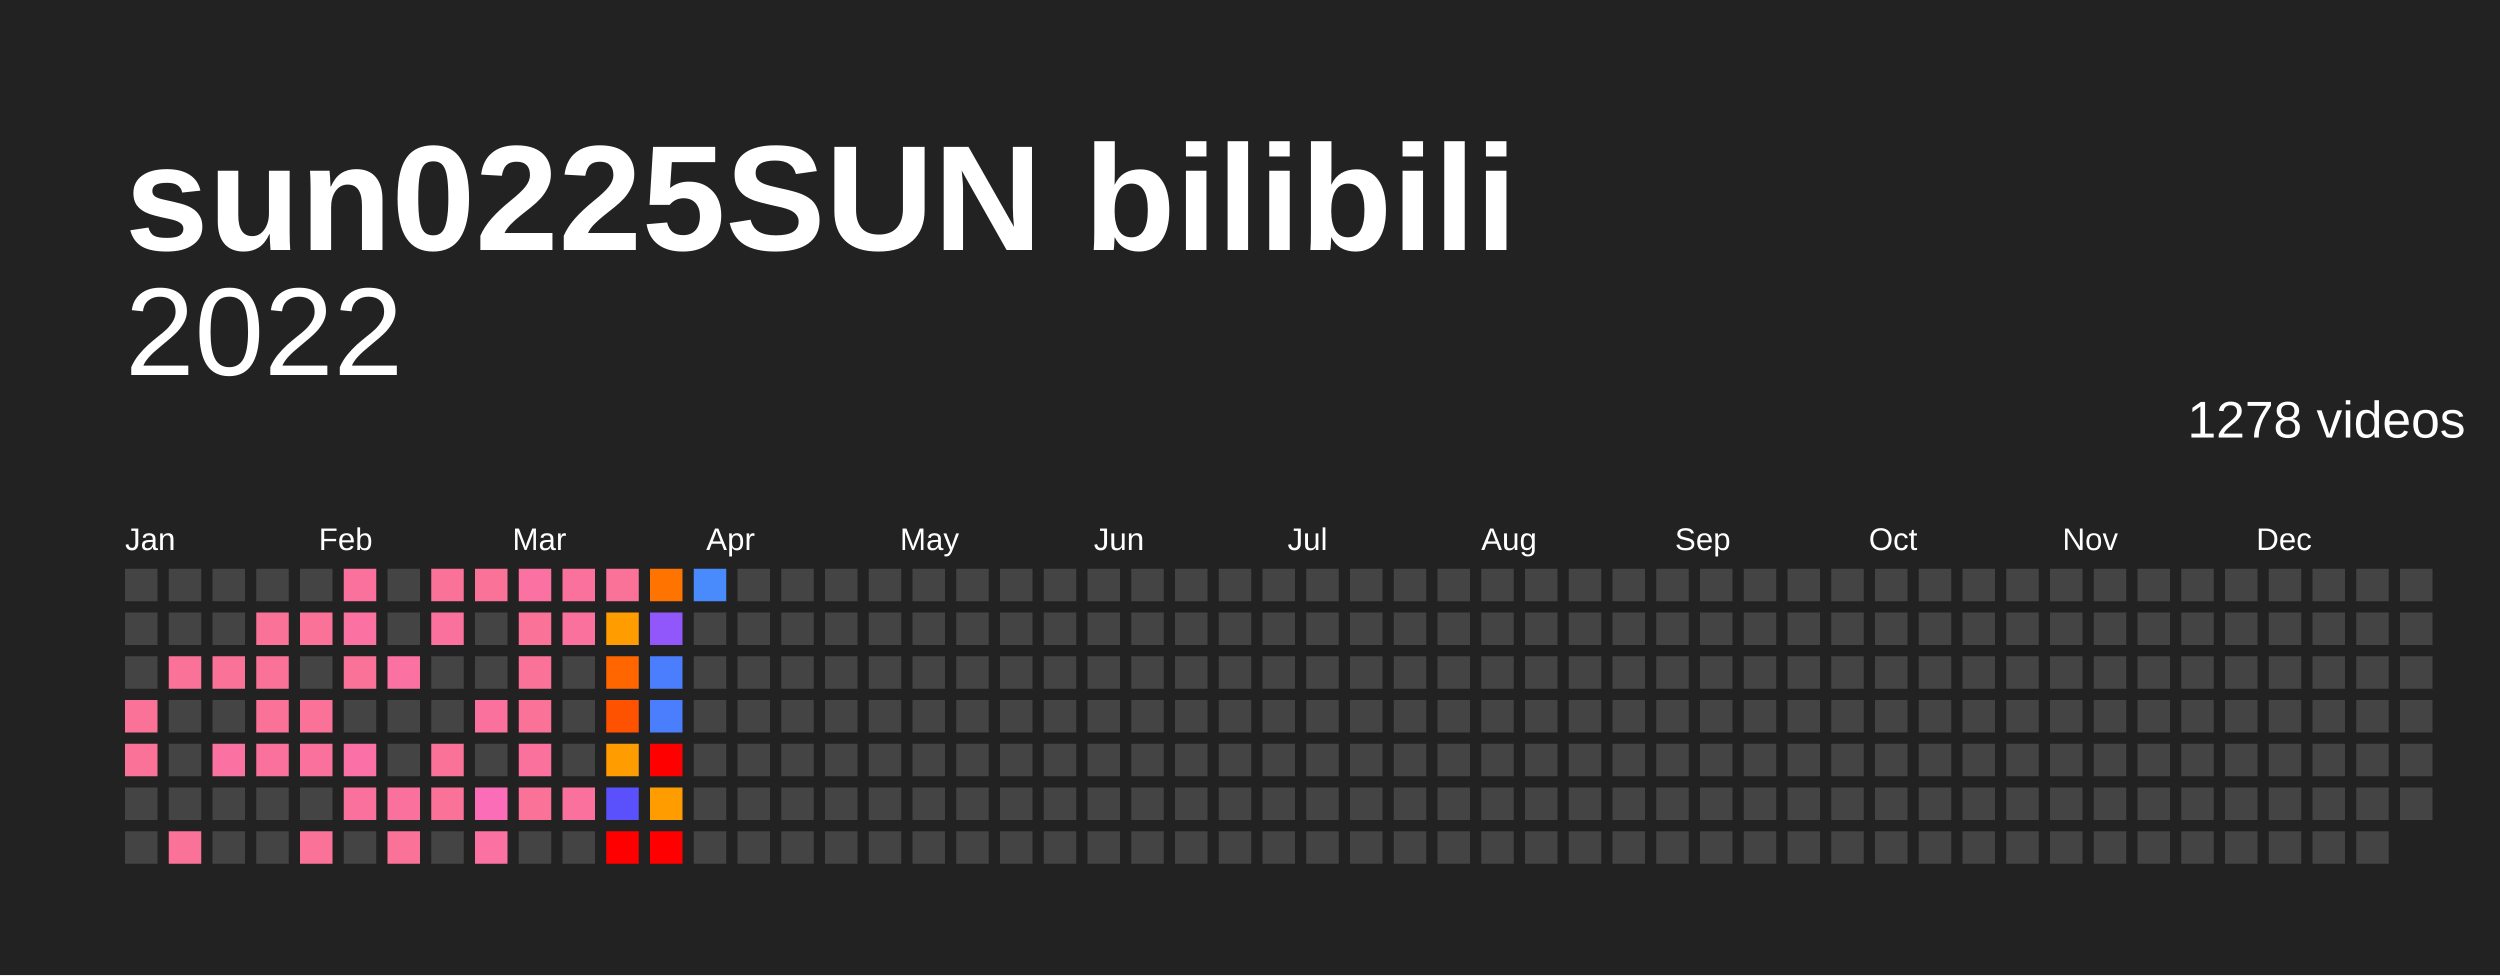
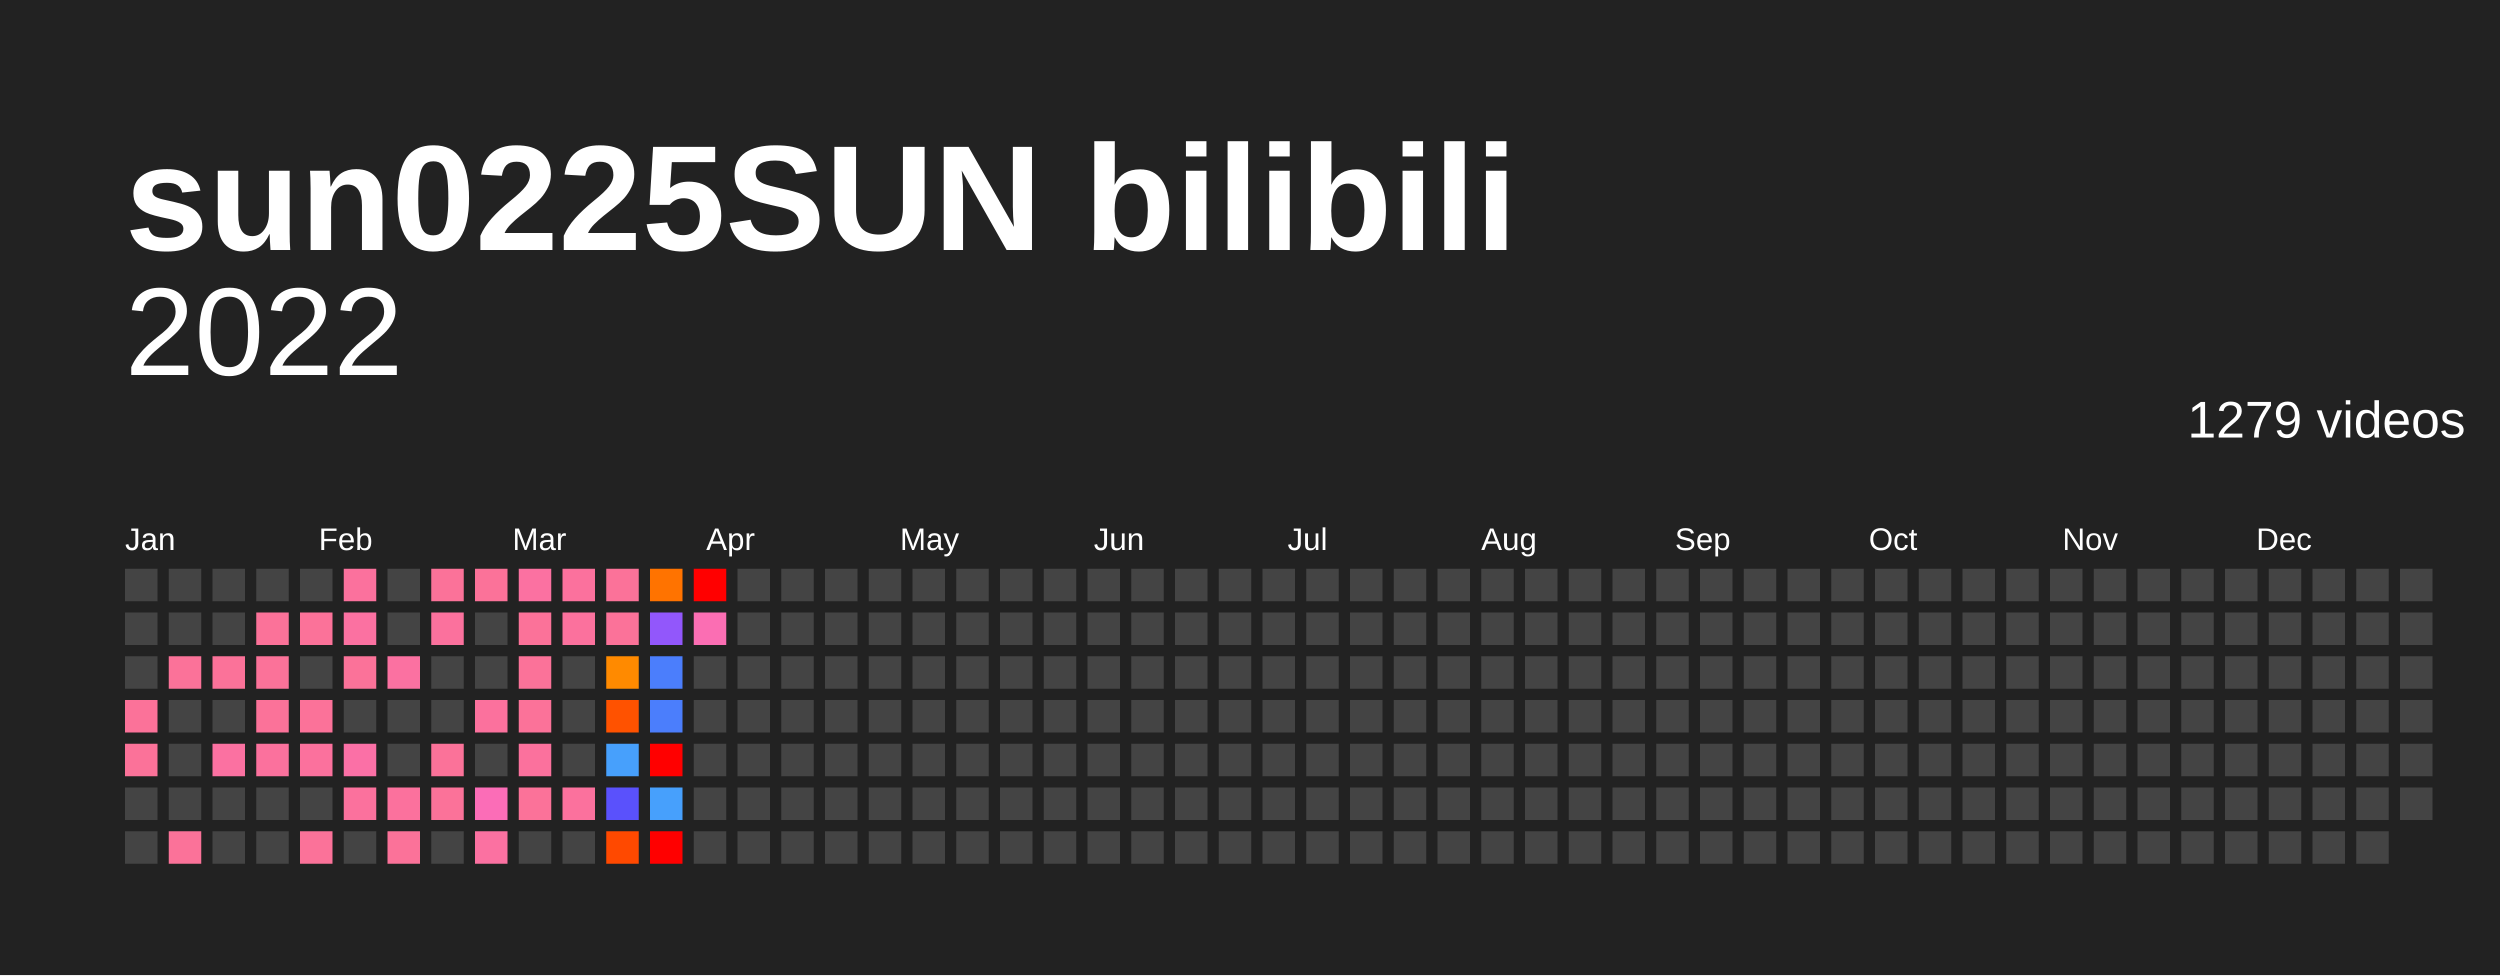
<svg xmlns="http://www.w3.org/2000/svg" baseProfile="full" height="78mm" version="1.1" viewBox="0,0,200,78" width="200mm">
  <defs />
  <rect fill="#222222" height="78" width="200" x="0" y="0" />
  <text fill="#FFFFFF" style="font-size:12px; font-family:Arial; font-weight:bold;" x="10" y="20">sun0225SUN bilibili</text>
  <text alignment-baseline="hanging" fill="#FFFFFF" style="font-size:10.0px; font-family:Arial;" x="10" y="30">2022</text>
-   <text alignment-baseline="hanging" fill="#FFFFFF" style="font-size:4.125px; font-family:Arial;" x="175" y="35">1278 videos</text>
+   <text alignment-baseline="hanging" fill="#FFFFFF" style="font-size:4.125px; font-family:Arial;" x="175" y="35">1279 videos</text>
  <text fill="#FFFFFF" style="font-size:2.5px; font-family:Arial" x="10.0" y="44">Jan</text>
  <text fill="#FFFFFF" style="font-size:2.5px; font-family:Arial" x="25.5" y="44">Feb</text>
  <text fill="#FFFFFF" style="font-size:2.5px; font-family:Arial" x="41.0" y="44">Mar</text>
  <text fill="#FFFFFF" style="font-size:2.5px; font-family:Arial" x="56.5" y="44">Apr</text>
  <text fill="#FFFFFF" style="font-size:2.5px; font-family:Arial" x="72.0" y="44">May</text>
  <text fill="#FFFFFF" style="font-size:2.5px; font-family:Arial" x="87.5" y="44">Jun</text>
  <text fill="#FFFFFF" style="font-size:2.5px; font-family:Arial" x="103.0" y="44">Jul</text>
  <text fill="#FFFFFF" style="font-size:2.5px; font-family:Arial" x="118.5" y="44">Aug</text>
  <text fill="#FFFFFF" style="font-size:2.5px; font-family:Arial" x="134.0" y="44">Sep</text>
  <text fill="#FFFFFF" style="font-size:2.5px; font-family:Arial" x="149.5" y="44">Oct</text>
  <text fill="#FFFFFF" style="font-size:2.5px; font-family:Arial" x="165.0" y="44">Nov</text>
  <text fill="#FFFFFF" style="font-size:2.5px; font-family:Arial" x="180.5" y="44">Dec</text>
  <rect fill="#444444" height="2.6" width="2.6" x="10.0" y="45.5" />
  <rect fill="#444444" height="2.6" width="2.6" x="10.0" y="49.0" />
  <rect fill="#444444" height="2.6" width="2.6" x="10.0" y="52.5" />
  <rect fill="#fb7299" height="2.6" width="2.6" x="10.0" y="56.0" />
  <rect fill="#fb7299" height="2.6" width="2.6" x="10.0" y="59.5" />
  <rect fill="#444444" height="2.6" width="2.6" x="10.0" y="63.0" />
  <rect fill="#444444" height="2.6" width="2.6" x="10.0" y="66.5" />
  <rect fill="#444444" height="2.6" width="2.6" x="13.5" y="45.5" />
  <rect fill="#444444" height="2.6" width="2.6" x="13.5" y="49.0" />
  <rect fill="#fb7299" height="2.6" width="2.6" x="13.5" y="52.5" />
  <rect fill="#444444" height="2.6" width="2.6" x="13.5" y="56.0" />
  <rect fill="#444444" height="2.6" width="2.6" x="13.5" y="59.5" />
  <rect fill="#444444" height="2.6" width="2.6" x="13.5" y="63.0" />
  <rect fill="#fb7299" height="2.6" width="2.6" x="13.5" y="66.5" />
  <rect fill="#444444" height="2.6" width="2.6" x="17.0" y="45.5" />
  <rect fill="#444444" height="2.6" width="2.6" x="17.0" y="49.0" />
  <rect fill="#fb7299" height="2.6" width="2.6" x="17.0" y="52.5" />
  <rect fill="#444444" height="2.6" width="2.6" x="17.0" y="56.0" />
  <rect fill="#fb71a1" height="2.6" width="2.6" x="17.0" y="59.5" />
  <rect fill="#444444" height="2.6" width="2.6" x="17.0" y="63.0" />
  <rect fill="#444444" height="2.6" width="2.6" x="17.0" y="66.5" />
  <rect fill="#444444" height="2.6" width="2.6" x="20.5" y="45.5" />
  <rect fill="#fb7299" height="2.6" width="2.6" x="20.5" y="49.0" />
  <rect fill="#fb7299" height="2.6" width="2.6" x="20.5" y="52.5" />
  <rect fill="#fb7299" height="2.6" width="2.6" x="20.5" y="56.0" />
  <rect fill="#fb719d" height="2.6" width="2.6" x="20.5" y="59.5" />
  <rect fill="#444444" height="2.6" width="2.6" x="20.5" y="63.0" />
  <rect fill="#444444" height="2.6" width="2.6" x="20.5" y="66.5" />
  <rect fill="#444444" height="2.6" width="2.6" x="24.0" y="45.5" />
  <rect fill="#fb7299" height="2.6" width="2.6" x="24.0" y="49.0" />
  <rect fill="#444444" height="2.6" width="2.6" x="24.0" y="52.5" />
  <rect fill="#fb7299" height="2.6" width="2.6" x="24.0" y="56.0" />
  <rect fill="#fb719d" height="2.6" width="2.6" x="24.0" y="59.5" />
  <rect fill="#444444" height="2.6" width="2.6" x="24.0" y="63.0" />
  <rect fill="#fb7299" height="2.6" width="2.6" x="24.0" y="66.5" />
  <rect fill="#fb719d" height="2.6" width="2.6" x="27.5" y="45.5" />
  <rect fill="#fb71a1" height="2.6" width="2.6" x="27.5" y="49.0" />
  <rect fill="#fb7299" height="2.6" width="2.6" x="27.5" y="52.5" />
  <rect fill="#444444" height="2.6" width="2.6" x="27.5" y="56.0" />
  <rect fill="#fb70a6" height="2.6" width="2.6" x="27.5" y="59.5" />
  <rect fill="#fb719d" height="2.6" width="2.6" x="27.5" y="63.0" />
  <rect fill="#444444" height="2.6" width="2.6" x="27.5" y="66.5" />
  <rect fill="#444444" height="2.6" width="2.6" x="31.0" y="45.5" />
  <rect fill="#444444" height="2.6" width="2.6" x="31.0" y="49.0" />
  <rect fill="#fb71a1" height="2.6" width="2.6" x="31.0" y="52.5" />
  <rect fill="#444444" height="2.6" width="2.6" x="31.0" y="56.0" />
  <rect fill="#444444" height="2.6" width="2.6" x="31.0" y="59.5" />
  <rect fill="#fb719d" height="2.6" width="2.6" x="31.0" y="63.0" />
  <rect fill="#fb7299" height="2.6" width="2.6" x="31.0" y="66.5" />
  <rect fill="#fb7299" height="2.6" width="2.6" x="34.5" y="45.5" />
  <rect fill="#fb719d" height="2.6" width="2.6" x="34.5" y="49.0" />
  <rect fill="#444444" height="2.6" width="2.6" x="34.5" y="52.5" />
  <rect fill="#444444" height="2.6" width="2.6" x="34.5" y="56.0" />
  <rect fill="#fb7299" height="2.6" width="2.6" x="34.5" y="59.5" />
  <rect fill="#fb7299" height="2.6" width="2.6" x="34.5" y="63.0" />
  <rect fill="#444444" height="2.6" width="2.6" x="34.5" y="66.5" />
  <rect fill="#fb7299" height="2.6" width="2.6" x="38.0" y="45.5" />
  <rect fill="#444444" height="2.6" width="2.6" x="38.0" y="49.0" />
  <rect fill="#444444" height="2.6" width="2.6" x="38.0" y="52.5" />
  <rect fill="#fb719d" height="2.6" width="2.6" x="38.0" y="56.0" />
  <rect fill="#444444" height="2.6" width="2.6" x="38.0" y="59.5" />
  <rect fill="#fb6db7" height="2.6" width="2.6" x="38.0" y="63.0" />
  <rect fill="#fb71a1" height="2.6" width="2.6" x="38.0" y="66.5" />
  <rect fill="#fb71a1" height="2.6" width="2.6" x="41.5" y="45.5" />
  <rect fill="#fb7299" height="2.6" width="2.6" x="41.5" y="49.0" />
  <rect fill="#fb7299" height="2.6" width="2.6" x="41.5" y="52.5" />
  <rect fill="#fb7299" height="2.6" width="2.6" x="41.5" y="56.0" />
  <rect fill="#fb719d" height="2.6" width="2.6" x="41.5" y="59.5" />
  <rect fill="#fb7299" height="2.6" width="2.6" x="41.5" y="63.0" />
  <rect fill="#444444" height="2.6" width="2.6" x="41.5" y="66.5" />
  <rect fill="#fb719d" height="2.6" width="2.6" x="45.0" y="45.5" />
  <rect fill="#fb719d" height="2.6" width="2.6" x="45.0" y="49.0" />
  <rect fill="#444444" height="2.6" width="2.6" x="45.0" y="52.5" />
  <rect fill="#444444" height="2.6" width="2.6" x="45.0" y="56.0" />
  <rect fill="#444444" height="2.6" width="2.6" x="45.0" y="59.5" />
  <rect fill="#fb719d" height="2.6" width="2.6" x="45.0" y="63.0" />
  <rect fill="#444444" height="2.6" width="2.6" x="45.0" y="66.5" />
  <rect fill="#fb7299" height="2.6" width="2.6" x="48.5" y="45.5" />
-   <rect fill="#ff9c00" height="2.6" width="2.6" x="48.5" y="49.0" />
-   <rect fill="#ff6600" height="2.6" width="2.6" x="48.5" y="52.5" />
+   <rect fill="#fb7299" height="2.6" width="2.6" x="48.5" y="49.0" />
+   <rect fill="#ff8a00" height="2.6" width="2.6" x="48.5" y="52.5" />
  <rect fill="#ff5200" height="2.6" width="2.6" x="48.5" y="56.0" />
-   <rect fill="#ff9c00" height="2.6" width="2.6" x="48.5" y="59.5" />
+   <rect fill="#47a0fc" height="2.6" width="2.6" x="48.5" y="59.5" />
  <rect fill="#5a51fc" height="2.6" width="2.6" x="48.5" y="63.0" />
-   <rect fill="red" height="2.6" width="2.6" x="48.5" y="66.5" />
+   <rect fill="#ff4900" height="2.6" width="2.6" x="48.5" y="66.5" />
  <rect fill="#ff7300" height="2.6" width="2.6" x="52.0" y="45.5" />
  <rect fill="#9257fb" height="2.6" width="2.6" x="52.0" y="49.0" />
  <rect fill="#4b7efc" height="2.6" width="2.6" x="52.0" y="52.5" />
  <rect fill="#4b7efc" height="2.6" width="2.6" x="52.0" y="56.0" />
  <rect fill="red" height="2.6" width="2.6" x="52.0" y="59.5" />
-   <rect fill="#ff9c00" height="2.6" width="2.6" x="52.0" y="63.0" />
+   <rect fill="#47a0fc" height="2.6" width="2.6" x="52.0" y="63.0" />
  <rect fill="red" height="2.6" width="2.6" x="52.0" y="66.5" />
-   <rect fill="#498afc" height="2.6" width="2.6" x="55.5" y="45.5" />
-   <rect fill="#444444" height="2.6" width="2.6" x="55.5" y="49.0" />
+   <rect fill="red" height="2.6" width="2.6" x="55.5" y="45.5" />
+   <rect fill="#fb6eb3" height="2.6" width="2.6" x="55.5" y="49.0" />
  <rect fill="#444444" height="2.6" width="2.6" x="55.5" y="52.5" />
  <rect fill="#444444" height="2.6" width="2.6" x="55.5" y="56.0" />
  <rect fill="#444444" height="2.6" width="2.6" x="55.5" y="59.5" />
  <rect fill="#444444" height="2.6" width="2.6" x="55.5" y="63.0" />
  <rect fill="#444444" height="2.6" width="2.6" x="55.5" y="66.5" />
  <rect fill="#444444" height="2.6" width="2.6" x="59.0" y="45.5" />
  <rect fill="#444444" height="2.6" width="2.6" x="59.0" y="49.0" />
  <rect fill="#444444" height="2.6" width="2.6" x="59.0" y="52.5" />
  <rect fill="#444444" height="2.6" width="2.6" x="59.0" y="56.0" />
  <rect fill="#444444" height="2.6" width="2.6" x="59.0" y="59.5" />
  <rect fill="#444444" height="2.6" width="2.6" x="59.0" y="63.0" />
  <rect fill="#444444" height="2.6" width="2.6" x="59.0" y="66.5" />
  <rect fill="#444444" height="2.6" width="2.6" x="62.5" y="45.5" />
  <rect fill="#444444" height="2.6" width="2.6" x="62.5" y="49.0" />
  <rect fill="#444444" height="2.6" width="2.6" x="62.5" y="52.5" />
  <rect fill="#444444" height="2.6" width="2.6" x="62.5" y="56.0" />
  <rect fill="#444444" height="2.6" width="2.6" x="62.5" y="59.5" />
  <rect fill="#444444" height="2.6" width="2.6" x="62.5" y="63.0" />
  <rect fill="#444444" height="2.6" width="2.6" x="62.5" y="66.5" />
  <rect fill="#444444" height="2.6" width="2.6" x="66.0" y="45.5" />
  <rect fill="#444444" height="2.6" width="2.6" x="66.0" y="49.0" />
  <rect fill="#444444" height="2.6" width="2.6" x="66.0" y="52.5" />
  <rect fill="#444444" height="2.6" width="2.6" x="66.0" y="56.0" />
  <rect fill="#444444" height="2.6" width="2.6" x="66.0" y="59.5" />
  <rect fill="#444444" height="2.6" width="2.6" x="66.0" y="63.0" />
  <rect fill="#444444" height="2.6" width="2.6" x="66.0" y="66.5" />
  <rect fill="#444444" height="2.6" width="2.6" x="69.5" y="45.5" />
  <rect fill="#444444" height="2.6" width="2.6" x="69.5" y="49.0" />
  <rect fill="#444444" height="2.6" width="2.6" x="69.5" y="52.5" />
  <rect fill="#444444" height="2.6" width="2.6" x="69.5" y="56.0" />
  <rect fill="#444444" height="2.6" width="2.6" x="69.5" y="59.5" />
  <rect fill="#444444" height="2.6" width="2.6" x="69.5" y="63.0" />
  <rect fill="#444444" height="2.6" width="2.6" x="69.5" y="66.5" />
  <rect fill="#444444" height="2.6" width="2.6" x="73.0" y="45.5" />
  <rect fill="#444444" height="2.6" width="2.6" x="73.0" y="49.0" />
  <rect fill="#444444" height="2.6" width="2.6" x="73.0" y="52.5" />
  <rect fill="#444444" height="2.6" width="2.6" x="73.0" y="56.0" />
  <rect fill="#444444" height="2.6" width="2.6" x="73.0" y="59.5" />
  <rect fill="#444444" height="2.6" width="2.6" x="73.0" y="63.0" />
  <rect fill="#444444" height="2.6" width="2.6" x="73.0" y="66.5" />
  <rect fill="#444444" height="2.6" width="2.6" x="76.5" y="45.5" />
  <rect fill="#444444" height="2.6" width="2.6" x="76.5" y="49.0" />
  <rect fill="#444444" height="2.6" width="2.6" x="76.5" y="52.5" />
  <rect fill="#444444" height="2.6" width="2.6" x="76.5" y="56.0" />
  <rect fill="#444444" height="2.6" width="2.6" x="76.5" y="59.5" />
  <rect fill="#444444" height="2.6" width="2.6" x="76.5" y="63.0" />
  <rect fill="#444444" height="2.6" width="2.6" x="76.5" y="66.5" />
  <rect fill="#444444" height="2.6" width="2.6" x="80.0" y="45.5" />
  <rect fill="#444444" height="2.6" width="2.6" x="80.0" y="49.0" />
  <rect fill="#444444" height="2.6" width="2.6" x="80.0" y="52.5" />
  <rect fill="#444444" height="2.6" width="2.6" x="80.0" y="56.0" />
  <rect fill="#444444" height="2.6" width="2.6" x="80.0" y="59.5" />
  <rect fill="#444444" height="2.6" width="2.6" x="80.0" y="63.0" />
  <rect fill="#444444" height="2.6" width="2.6" x="80.0" y="66.5" />
  <rect fill="#444444" height="2.6" width="2.6" x="83.5" y="45.5" />
  <rect fill="#444444" height="2.6" width="2.6" x="83.5" y="49.0" />
  <rect fill="#444444" height="2.6" width="2.6" x="83.5" y="52.5" />
  <rect fill="#444444" height="2.6" width="2.6" x="83.5" y="56.0" />
  <rect fill="#444444" height="2.6" width="2.6" x="83.5" y="59.5" />
  <rect fill="#444444" height="2.6" width="2.6" x="83.5" y="63.0" />
  <rect fill="#444444" height="2.6" width="2.6" x="83.5" y="66.5" />
  <rect fill="#444444" height="2.6" width="2.6" x="87.0" y="45.5" />
  <rect fill="#444444" height="2.6" width="2.6" x="87.0" y="49.0" />
  <rect fill="#444444" height="2.6" width="2.6" x="87.0" y="52.5" />
  <rect fill="#444444" height="2.6" width="2.6" x="87.0" y="56.0" />
  <rect fill="#444444" height="2.6" width="2.6" x="87.0" y="59.5" />
  <rect fill="#444444" height="2.6" width="2.6" x="87.0" y="63.0" />
  <rect fill="#444444" height="2.6" width="2.6" x="87.0" y="66.5" />
  <rect fill="#444444" height="2.6" width="2.6" x="90.5" y="45.5" />
  <rect fill="#444444" height="2.6" width="2.6" x="90.5" y="49.0" />
  <rect fill="#444444" height="2.6" width="2.6" x="90.5" y="52.5" />
  <rect fill="#444444" height="2.6" width="2.6" x="90.5" y="56.0" />
  <rect fill="#444444" height="2.6" width="2.6" x="90.5" y="59.5" />
  <rect fill="#444444" height="2.6" width="2.6" x="90.5" y="63.0" />
  <rect fill="#444444" height="2.6" width="2.6" x="90.5" y="66.5" />
  <rect fill="#444444" height="2.6" width="2.6" x="94.0" y="45.5" />
  <rect fill="#444444" height="2.6" width="2.6" x="94.0" y="49.0" />
  <rect fill="#444444" height="2.6" width="2.6" x="94.0" y="52.5" />
  <rect fill="#444444" height="2.6" width="2.6" x="94.0" y="56.0" />
  <rect fill="#444444" height="2.6" width="2.6" x="94.0" y="59.5" />
  <rect fill="#444444" height="2.6" width="2.6" x="94.0" y="63.0" />
  <rect fill="#444444" height="2.6" width="2.6" x="94.0" y="66.5" />
  <rect fill="#444444" height="2.6" width="2.6" x="97.5" y="45.5" />
  <rect fill="#444444" height="2.6" width="2.6" x="97.5" y="49.0" />
  <rect fill="#444444" height="2.6" width="2.6" x="97.5" y="52.5" />
  <rect fill="#444444" height="2.6" width="2.6" x="97.5" y="56.0" />
  <rect fill="#444444" height="2.6" width="2.6" x="97.5" y="59.5" />
  <rect fill="#444444" height="2.6" width="2.6" x="97.5" y="63.0" />
  <rect fill="#444444" height="2.6" width="2.6" x="97.5" y="66.5" />
  <rect fill="#444444" height="2.6" width="2.6" x="101.0" y="45.5" />
  <rect fill="#444444" height="2.6" width="2.6" x="101.0" y="49.0" />
  <rect fill="#444444" height="2.6" width="2.6" x="101.0" y="52.5" />
  <rect fill="#444444" height="2.6" width="2.6" x="101.0" y="56.0" />
  <rect fill="#444444" height="2.6" width="2.6" x="101.0" y="59.5" />
  <rect fill="#444444" height="2.6" width="2.6" x="101.0" y="63.0" />
  <rect fill="#444444" height="2.6" width="2.6" x="101.0" y="66.5" />
  <rect fill="#444444" height="2.6" width="2.6" x="104.5" y="45.5" />
  <rect fill="#444444" height="2.6" width="2.6" x="104.5" y="49.0" />
  <rect fill="#444444" height="2.6" width="2.6" x="104.5" y="52.5" />
  <rect fill="#444444" height="2.6" width="2.6" x="104.5" y="56.0" />
  <rect fill="#444444" height="2.6" width="2.6" x="104.5" y="59.5" />
  <rect fill="#444444" height="2.6" width="2.6" x="104.5" y="63.0" />
  <rect fill="#444444" height="2.6" width="2.6" x="104.5" y="66.5" />
  <rect fill="#444444" height="2.6" width="2.6" x="108.0" y="45.5" />
  <rect fill="#444444" height="2.6" width="2.6" x="108.0" y="49.0" />
  <rect fill="#444444" height="2.6" width="2.6" x="108.0" y="52.5" />
  <rect fill="#444444" height="2.6" width="2.6" x="108.0" y="56.0" />
  <rect fill="#444444" height="2.6" width="2.6" x="108.0" y="59.5" />
  <rect fill="#444444" height="2.6" width="2.6" x="108.0" y="63.0" />
  <rect fill="#444444" height="2.6" width="2.6" x="108.0" y="66.5" />
  <rect fill="#444444" height="2.6" width="2.6" x="111.5" y="45.5" />
  <rect fill="#444444" height="2.6" width="2.6" x="111.5" y="49.0" />
  <rect fill="#444444" height="2.6" width="2.6" x="111.5" y="52.5" />
  <rect fill="#444444" height="2.6" width="2.6" x="111.5" y="56.0" />
  <rect fill="#444444" height="2.6" width="2.6" x="111.5" y="59.5" />
  <rect fill="#444444" height="2.6" width="2.6" x="111.5" y="63.0" />
  <rect fill="#444444" height="2.6" width="2.6" x="111.5" y="66.5" />
  <rect fill="#444444" height="2.6" width="2.6" x="115.0" y="45.5" />
  <rect fill="#444444" height="2.6" width="2.6" x="115.0" y="49.0" />
  <rect fill="#444444" height="2.6" width="2.6" x="115.0" y="52.5" />
  <rect fill="#444444" height="2.6" width="2.6" x="115.0" y="56.0" />
  <rect fill="#444444" height="2.6" width="2.6" x="115.0" y="59.5" />
  <rect fill="#444444" height="2.6" width="2.6" x="115.0" y="63.0" />
  <rect fill="#444444" height="2.6" width="2.6" x="115.0" y="66.5" />
  <rect fill="#444444" height="2.6" width="2.6" x="118.5" y="45.5" />
  <rect fill="#444444" height="2.6" width="2.6" x="118.5" y="49.0" />
  <rect fill="#444444" height="2.6" width="2.6" x="118.5" y="52.5" />
  <rect fill="#444444" height="2.6" width="2.6" x="118.5" y="56.0" />
  <rect fill="#444444" height="2.6" width="2.6" x="118.5" y="59.5" />
  <rect fill="#444444" height="2.6" width="2.6" x="118.5" y="63.0" />
  <rect fill="#444444" height="2.6" width="2.6" x="118.5" y="66.5" />
  <rect fill="#444444" height="2.6" width="2.6" x="122.0" y="45.5" />
  <rect fill="#444444" height="2.6" width="2.6" x="122.0" y="49.0" />
  <rect fill="#444444" height="2.6" width="2.6" x="122.0" y="52.5" />
  <rect fill="#444444" height="2.6" width="2.6" x="122.0" y="56.0" />
  <rect fill="#444444" height="2.6" width="2.6" x="122.0" y="59.5" />
  <rect fill="#444444" height="2.6" width="2.6" x="122.0" y="63.0" />
  <rect fill="#444444" height="2.6" width="2.6" x="122.0" y="66.5" />
  <rect fill="#444444" height="2.6" width="2.6" x="125.5" y="45.5" />
  <rect fill="#444444" height="2.6" width="2.6" x="125.5" y="49.0" />
  <rect fill="#444444" height="2.6" width="2.6" x="125.5" y="52.5" />
  <rect fill="#444444" height="2.6" width="2.6" x="125.5" y="56.0" />
  <rect fill="#444444" height="2.6" width="2.6" x="125.5" y="59.5" />
  <rect fill="#444444" height="2.6" width="2.6" x="125.5" y="63.0" />
  <rect fill="#444444" height="2.6" width="2.6" x="125.5" y="66.5" />
  <rect fill="#444444" height="2.6" width="2.6" x="129.0" y="45.5" />
  <rect fill="#444444" height="2.6" width="2.6" x="129.0" y="49.0" />
  <rect fill="#444444" height="2.6" width="2.6" x="129.0" y="52.5" />
  <rect fill="#444444" height="2.6" width="2.6" x="129.0" y="56.0" />
  <rect fill="#444444" height="2.6" width="2.6" x="129.0" y="59.5" />
  <rect fill="#444444" height="2.6" width="2.6" x="129.0" y="63.0" />
  <rect fill="#444444" height="2.6" width="2.6" x="129.0" y="66.5" />
  <rect fill="#444444" height="2.6" width="2.6" x="132.5" y="45.5" />
  <rect fill="#444444" height="2.6" width="2.6" x="132.5" y="49.0" />
  <rect fill="#444444" height="2.6" width="2.6" x="132.5" y="52.5" />
  <rect fill="#444444" height="2.6" width="2.6" x="132.5" y="56.0" />
  <rect fill="#444444" height="2.6" width="2.6" x="132.5" y="59.5" />
  <rect fill="#444444" height="2.6" width="2.6" x="132.5" y="63.0" />
  <rect fill="#444444" height="2.6" width="2.6" x="132.5" y="66.5" />
  <rect fill="#444444" height="2.6" width="2.6" x="136.0" y="45.5" />
  <rect fill="#444444" height="2.6" width="2.6" x="136.0" y="49.0" />
  <rect fill="#444444" height="2.6" width="2.6" x="136.0" y="52.5" />
  <rect fill="#444444" height="2.6" width="2.6" x="136.0" y="56.0" />
  <rect fill="#444444" height="2.6" width="2.6" x="136.0" y="59.5" />
  <rect fill="#444444" height="2.6" width="2.6" x="136.0" y="63.0" />
  <rect fill="#444444" height="2.6" width="2.6" x="136.0" y="66.5" />
  <rect fill="#444444" height="2.6" width="2.6" x="139.5" y="45.5" />
  <rect fill="#444444" height="2.6" width="2.6" x="139.5" y="49.0" />
  <rect fill="#444444" height="2.6" width="2.6" x="139.5" y="52.5" />
  <rect fill="#444444" height="2.6" width="2.6" x="139.5" y="56.0" />
  <rect fill="#444444" height="2.6" width="2.6" x="139.5" y="59.5" />
  <rect fill="#444444" height="2.6" width="2.6" x="139.5" y="63.0" />
  <rect fill="#444444" height="2.6" width="2.6" x="139.5" y="66.5" />
  <rect fill="#444444" height="2.6" width="2.6" x="143.0" y="45.5" />
  <rect fill="#444444" height="2.6" width="2.6" x="143.0" y="49.0" />
  <rect fill="#444444" height="2.6" width="2.6" x="143.0" y="52.5" />
  <rect fill="#444444" height="2.6" width="2.6" x="143.0" y="56.0" />
  <rect fill="#444444" height="2.6" width="2.6" x="143.0" y="59.5" />
  <rect fill="#444444" height="2.6" width="2.6" x="143.0" y="63.0" />
  <rect fill="#444444" height="2.6" width="2.6" x="143.0" y="66.5" />
  <rect fill="#444444" height="2.6" width="2.6" x="146.5" y="45.5" />
  <rect fill="#444444" height="2.6" width="2.6" x="146.5" y="49.0" />
  <rect fill="#444444" height="2.6" width="2.6" x="146.5" y="52.5" />
  <rect fill="#444444" height="2.6" width="2.6" x="146.5" y="56.0" />
  <rect fill="#444444" height="2.6" width="2.6" x="146.5" y="59.5" />
  <rect fill="#444444" height="2.6" width="2.6" x="146.5" y="63.0" />
  <rect fill="#444444" height="2.6" width="2.6" x="146.5" y="66.5" />
  <rect fill="#444444" height="2.6" width="2.6" x="150.0" y="45.5" />
  <rect fill="#444444" height="2.6" width="2.6" x="150.0" y="49.0" />
  <rect fill="#444444" height="2.6" width="2.6" x="150.0" y="52.5" />
  <rect fill="#444444" height="2.6" width="2.6" x="150.0" y="56.0" />
  <rect fill="#444444" height="2.6" width="2.6" x="150.0" y="59.5" />
  <rect fill="#444444" height="2.6" width="2.6" x="150.0" y="63.0" />
  <rect fill="#444444" height="2.6" width="2.6" x="150.0" y="66.5" />
  <rect fill="#444444" height="2.6" width="2.6" x="153.5" y="45.5" />
  <rect fill="#444444" height="2.6" width="2.6" x="153.5" y="49.0" />
  <rect fill="#444444" height="2.6" width="2.6" x="153.5" y="52.5" />
  <rect fill="#444444" height="2.6" width="2.6" x="153.5" y="56.0" />
  <rect fill="#444444" height="2.6" width="2.6" x="153.5" y="59.5" />
  <rect fill="#444444" height="2.6" width="2.6" x="153.5" y="63.0" />
  <rect fill="#444444" height="2.6" width="2.6" x="153.5" y="66.5" />
  <rect fill="#444444" height="2.6" width="2.6" x="157.0" y="45.5" />
  <rect fill="#444444" height="2.6" width="2.6" x="157.0" y="49.0" />
  <rect fill="#444444" height="2.6" width="2.6" x="157.0" y="52.5" />
  <rect fill="#444444" height="2.6" width="2.6" x="157.0" y="56.0" />
  <rect fill="#444444" height="2.6" width="2.6" x="157.0" y="59.5" />
  <rect fill="#444444" height="2.6" width="2.6" x="157.0" y="63.0" />
  <rect fill="#444444" height="2.6" width="2.6" x="157.0" y="66.5" />
  <rect fill="#444444" height="2.6" width="2.6" x="160.5" y="45.5" />
  <rect fill="#444444" height="2.6" width="2.6" x="160.5" y="49.0" />
  <rect fill="#444444" height="2.6" width="2.6" x="160.5" y="52.5" />
  <rect fill="#444444" height="2.6" width="2.6" x="160.5" y="56.0" />
  <rect fill="#444444" height="2.6" width="2.6" x="160.5" y="59.5" />
  <rect fill="#444444" height="2.6" width="2.6" x="160.5" y="63.0" />
  <rect fill="#444444" height="2.6" width="2.6" x="160.5" y="66.5" />
  <rect fill="#444444" height="2.6" width="2.6" x="164.0" y="45.5" />
  <rect fill="#444444" height="2.6" width="2.6" x="164.0" y="49.0" />
  <rect fill="#444444" height="2.6" width="2.6" x="164.0" y="52.5" />
  <rect fill="#444444" height="2.6" width="2.6" x="164.0" y="56.0" />
  <rect fill="#444444" height="2.6" width="2.6" x="164.0" y="59.5" />
  <rect fill="#444444" height="2.6" width="2.6" x="164.0" y="63.0" />
  <rect fill="#444444" height="2.6" width="2.6" x="164.0" y="66.5" />
  <rect fill="#444444" height="2.6" width="2.6" x="167.5" y="45.5" />
  <rect fill="#444444" height="2.6" width="2.6" x="167.5" y="49.0" />
  <rect fill="#444444" height="2.6" width="2.6" x="167.5" y="52.5" />
  <rect fill="#444444" height="2.6" width="2.6" x="167.5" y="56.0" />
  <rect fill="#444444" height="2.6" width="2.6" x="167.5" y="59.5" />
  <rect fill="#444444" height="2.6" width="2.6" x="167.5" y="63.0" />
  <rect fill="#444444" height="2.6" width="2.6" x="167.5" y="66.5" />
  <rect fill="#444444" height="2.6" width="2.6" x="171.0" y="45.5" />
  <rect fill="#444444" height="2.6" width="2.6" x="171.0" y="49.0" />
  <rect fill="#444444" height="2.6" width="2.6" x="171.0" y="52.5" />
  <rect fill="#444444" height="2.6" width="2.6" x="171.0" y="56.0" />
  <rect fill="#444444" height="2.6" width="2.6" x="171.0" y="59.5" />
  <rect fill="#444444" height="2.6" width="2.6" x="171.0" y="63.0" />
  <rect fill="#444444" height="2.6" width="2.6" x="171.0" y="66.5" />
  <rect fill="#444444" height="2.6" width="2.6" x="174.5" y="45.5" />
  <rect fill="#444444" height="2.6" width="2.6" x="174.5" y="49.0" />
  <rect fill="#444444" height="2.6" width="2.6" x="174.5" y="52.5" />
  <rect fill="#444444" height="2.6" width="2.6" x="174.5" y="56.0" />
  <rect fill="#444444" height="2.6" width="2.6" x="174.5" y="59.5" />
  <rect fill="#444444" height="2.6" width="2.6" x="174.5" y="63.0" />
  <rect fill="#444444" height="2.6" width="2.6" x="174.5" y="66.5" />
  <rect fill="#444444" height="2.6" width="2.6" x="178.0" y="45.5" />
  <rect fill="#444444" height="2.6" width="2.6" x="178.0" y="49.0" />
  <rect fill="#444444" height="2.6" width="2.6" x="178.0" y="52.5" />
  <rect fill="#444444" height="2.6" width="2.6" x="178.0" y="56.0" />
  <rect fill="#444444" height="2.6" width="2.6" x="178.0" y="59.5" />
  <rect fill="#444444" height="2.6" width="2.6" x="178.0" y="63.0" />
  <rect fill="#444444" height="2.6" width="2.6" x="178.0" y="66.5" />
  <rect fill="#444444" height="2.6" width="2.6" x="181.5" y="45.5" />
  <rect fill="#444444" height="2.6" width="2.6" x="181.5" y="49.0" />
  <rect fill="#444444" height="2.6" width="2.6" x="181.5" y="52.5" />
  <rect fill="#444444" height="2.6" width="2.6" x="181.5" y="56.0" />
  <rect fill="#444444" height="2.6" width="2.6" x="181.5" y="59.5" />
  <rect fill="#444444" height="2.6" width="2.6" x="181.5" y="63.0" />
  <rect fill="#444444" height="2.6" width="2.6" x="181.5" y="66.5" />
  <rect fill="#444444" height="2.6" width="2.6" x="185.0" y="45.5" />
  <rect fill="#444444" height="2.6" width="2.6" x="185.0" y="49.0" />
  <rect fill="#444444" height="2.6" width="2.6" x="185.0" y="52.5" />
  <rect fill="#444444" height="2.6" width="2.6" x="185.0" y="56.0" />
  <rect fill="#444444" height="2.6" width="2.6" x="185.0" y="59.5" />
  <rect fill="#444444" height="2.6" width="2.6" x="185.0" y="63.0" />
  <rect fill="#444444" height="2.6" width="2.6" x="185.0" y="66.5" />
  <rect fill="#444444" height="2.6" width="2.6" x="188.5" y="45.5" />
  <rect fill="#444444" height="2.6" width="2.6" x="188.5" y="49.0" />
  <rect fill="#444444" height="2.6" width="2.6" x="188.5" y="52.5" />
  <rect fill="#444444" height="2.6" width="2.6" x="188.5" y="56.0" />
  <rect fill="#444444" height="2.6" width="2.6" x="188.5" y="59.5" />
  <rect fill="#444444" height="2.6" width="2.6" x="188.5" y="63.0" />
  <rect fill="#444444" height="2.6" width="2.6" x="188.5" y="66.5" />
  <rect fill="#444444" height="2.6" width="2.6" x="192.0" y="45.5" />
  <rect fill="#444444" height="2.6" width="2.6" x="192.0" y="49.0" />
  <rect fill="#444444" height="2.6" width="2.6" x="192.0" y="52.5" />
  <rect fill="#444444" height="2.6" width="2.6" x="192.0" y="56.0" />
  <rect fill="#444444" height="2.6" width="2.6" x="192.0" y="59.5" />
  <rect fill="#444444" height="2.6" width="2.6" x="192.0" y="63.0" />
</svg>
